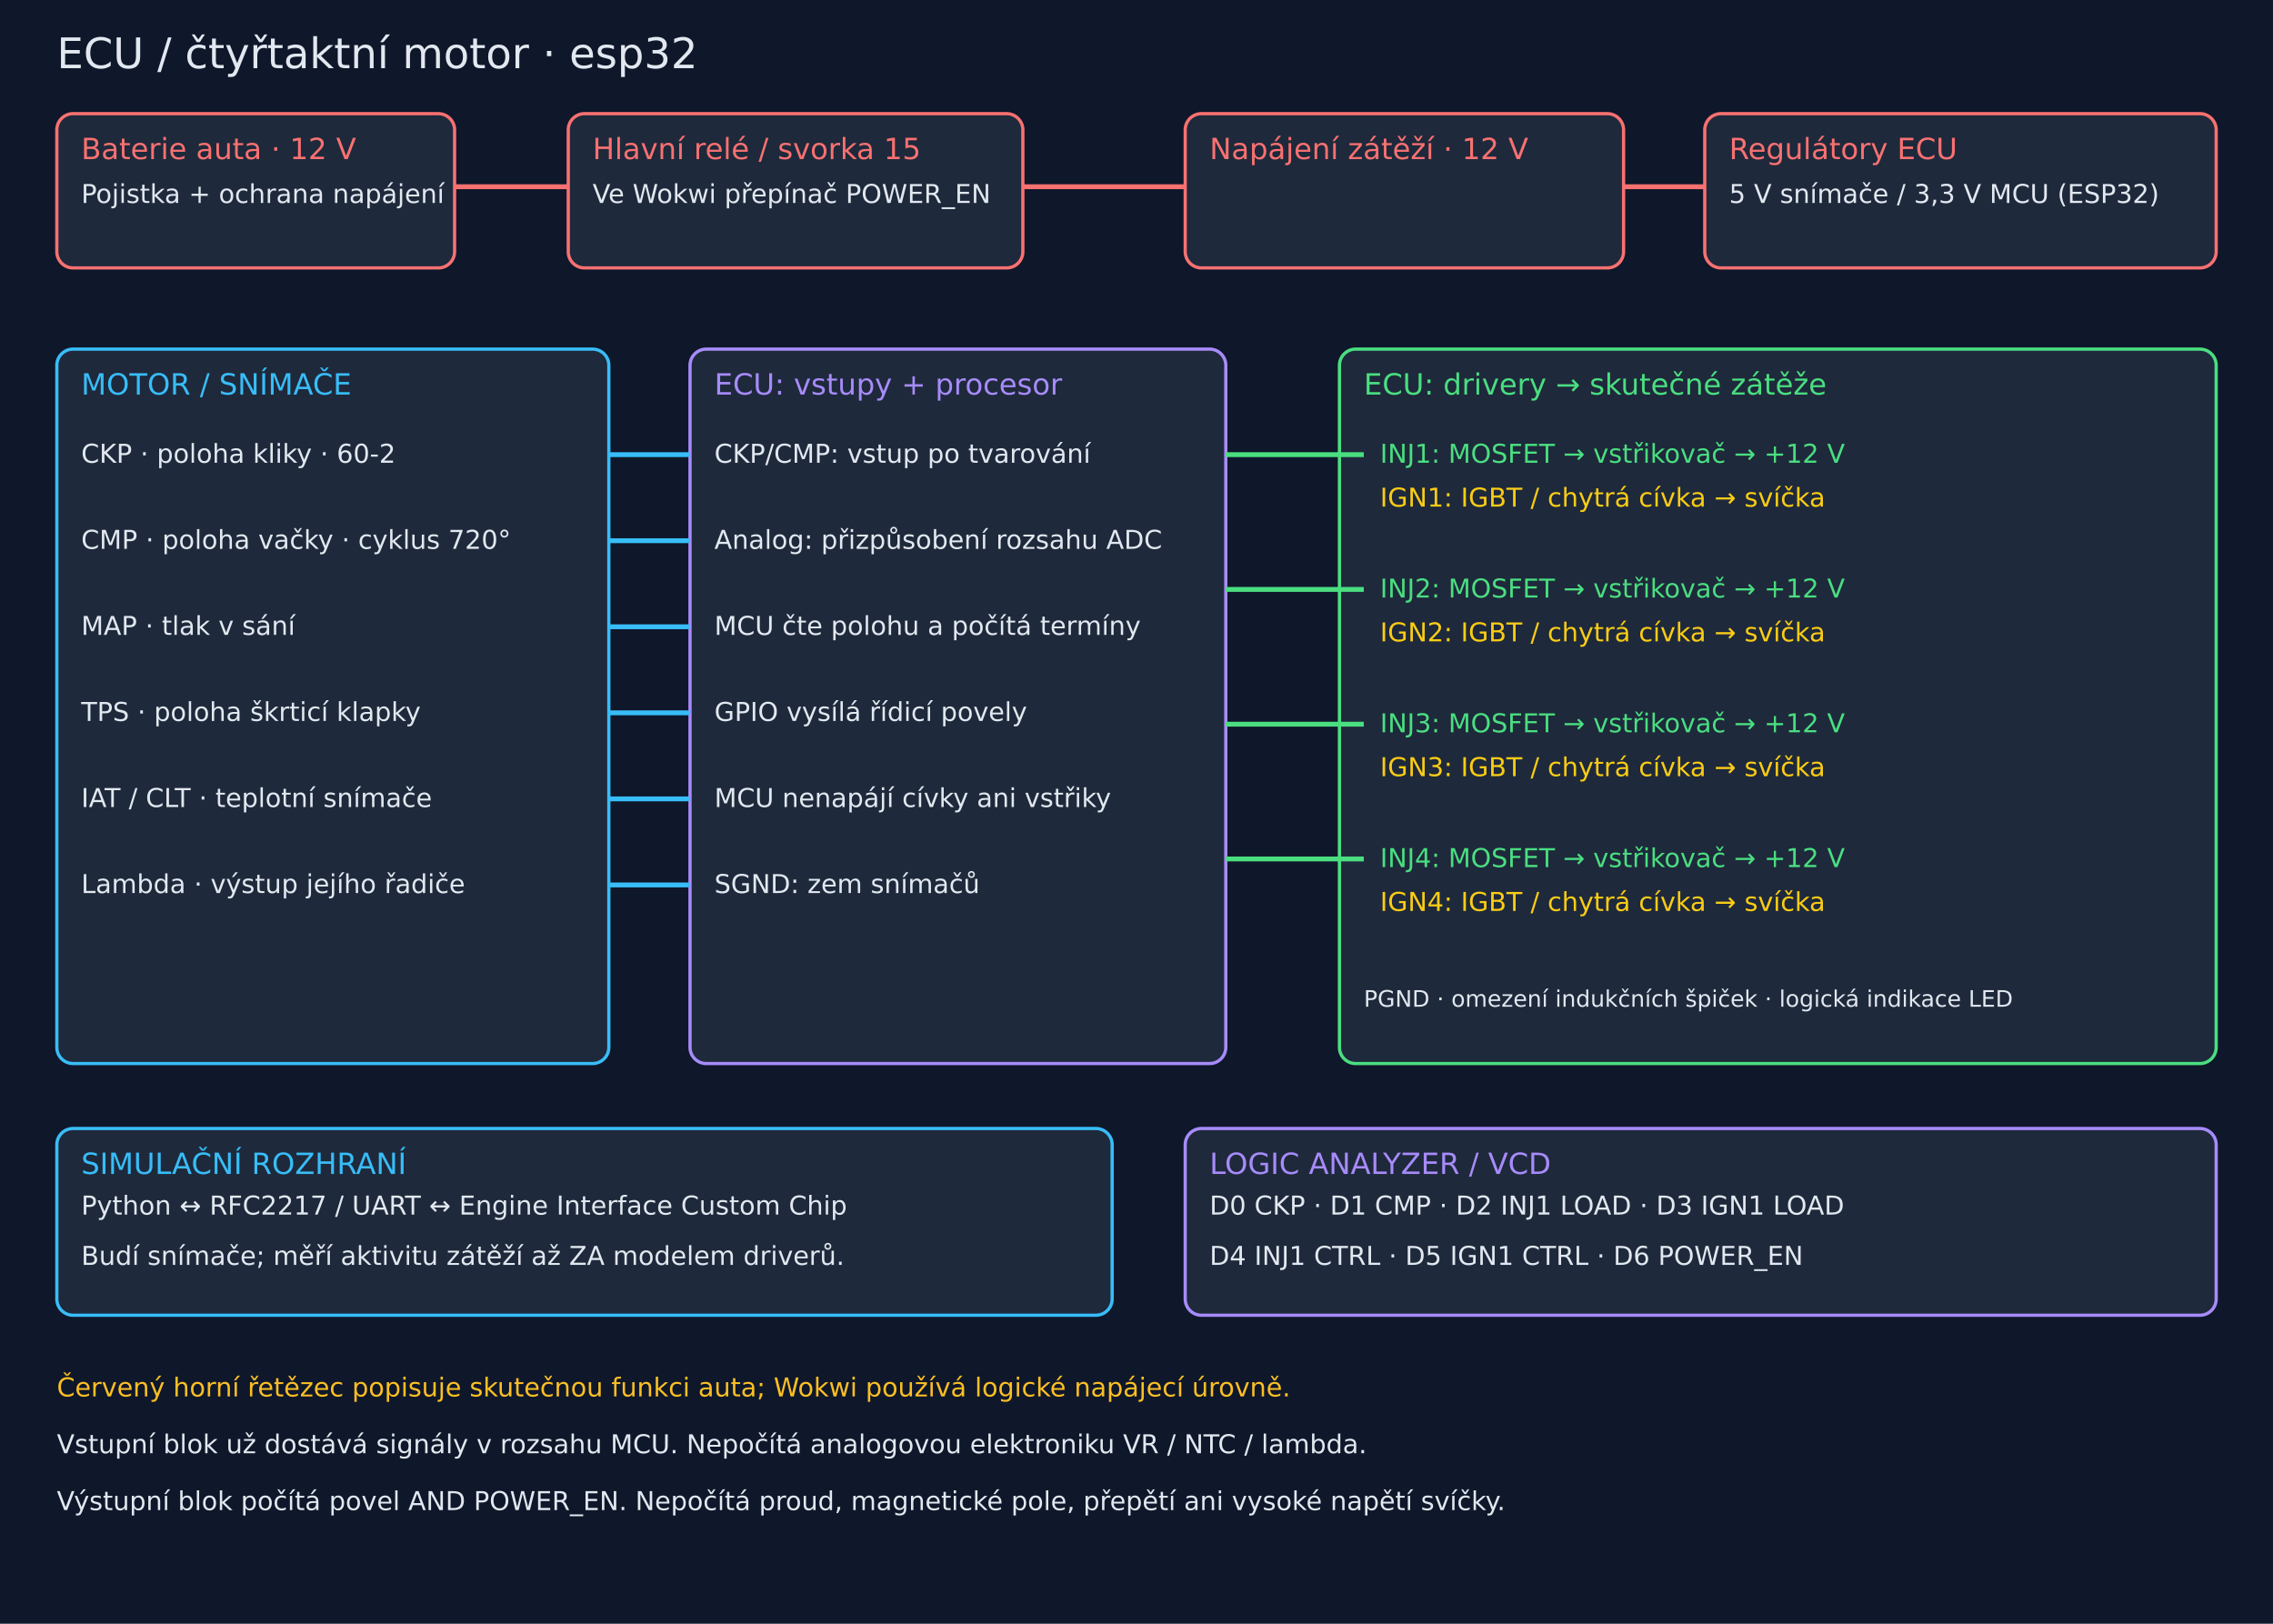
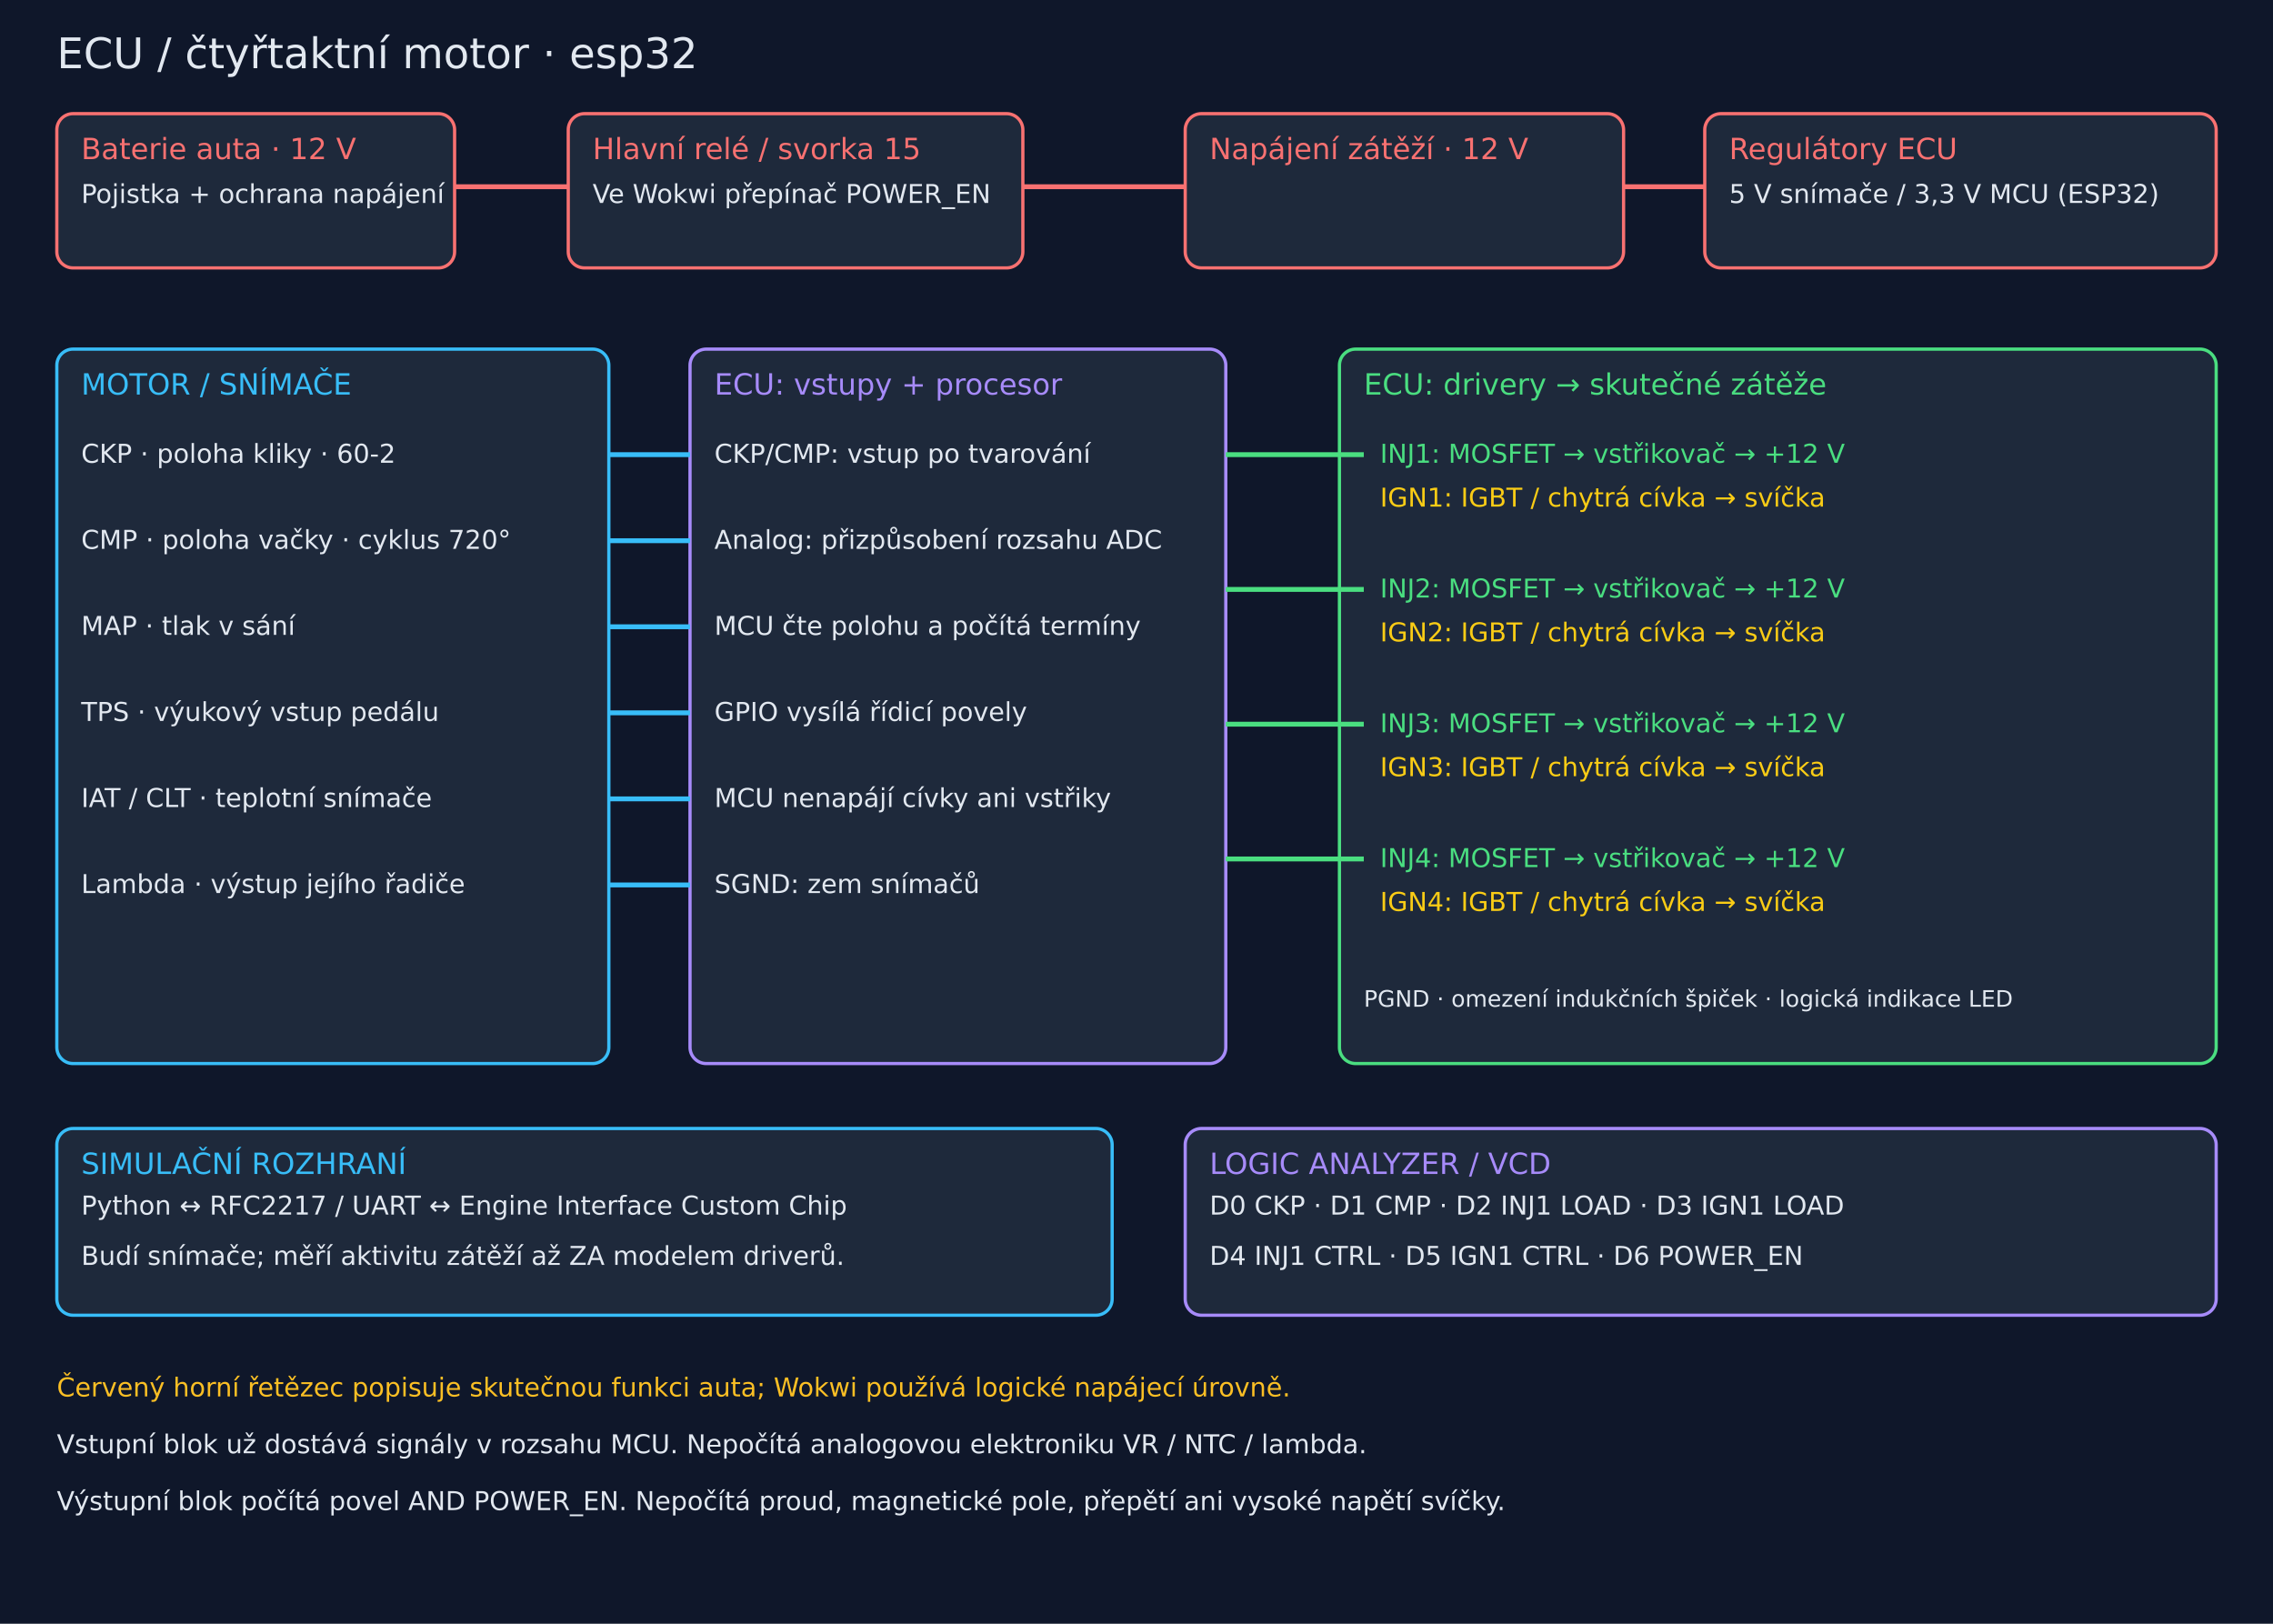
<svg xmlns="http://www.w3.org/2000/svg" viewBox="0 0 1400 1000" role="img" aria-labelledby="title desc">
  <rect width="1400" height="1000" fill="#0f172a" />
  <g font-family="DejaVu Sans,Arial,sans-serif" fill="#e2e8f0">
    <text x="35" y="42" font-size="26" fill="#e2e8f0">ECU / čtyřtaktní motor · esp32</text>
    <rect x="35" y="70" width="245" height="95" rx="10" fill="#1e293b" stroke="#f87171" stroke-width="2" />
    <text x="50" y="98" font-size="18" fill="#f87171">Baterie auta · 12 V</text>
    <text x="50" y="125" font-size="16" fill="#e2e8f0">Pojistka + ochrana napájení</text>
    <path d="M280 115 L350 115" stroke="#f87171" stroke-width="3" fill="none" />
    <rect x="350" y="70" width="280" height="95" rx="10" fill="#1e293b" stroke="#f87171" stroke-width="2" />
    <text x="365" y="98" font-size="18" fill="#f87171">Hlavní relé / svorka 15</text>
    <text x="365" y="125" font-size="16" fill="#e2e8f0">Ve Wokwi přepínač POWER_EN</text>
    <path d="M630 115 L730 115" stroke="#f87171" stroke-width="3" fill="none" />
    <rect x="730" y="70" width="270" height="95" rx="10" fill="#1e293b" stroke="#f87171" stroke-width="2" />
    <text x="745" y="98" font-size="18" fill="#f87171">Napájení zátěží · 12 V</text>
    <rect x="1050" y="70" width="315" height="95" rx="10" fill="#1e293b" stroke="#f87171" stroke-width="2" />
    <text x="1065" y="98" font-size="18" fill="#f87171">Regulátory ECU</text>
    <text x="1065" y="125" font-size="16" fill="#e2e8f0">5 V snímače / 3,3 V MCU (ESP32)</text>
    <path d="M1000 115 L1050 115" stroke="#f87171" stroke-width="3" fill="none" />
    <rect x="35" y="215" width="340" height="440" rx="10" fill="#1e293b" stroke="#38bdf8" stroke-width="2" />
    <text x="50" y="243" font-size="18" fill="#38bdf8">MOTOR / SNÍMAČE</text>
    <rect x="425" y="215" width="330" height="440" rx="10" fill="#1e293b" stroke="#a78bfa" stroke-width="2" />
    <text x="440" y="243" font-size="18" fill="#a78bfa">ECU: vstupy + procesor</text>
    <rect x="825" y="215" width="540" height="440" rx="10" fill="#1e293b" stroke="#4ade80" stroke-width="2" />
    <text x="840" y="243" font-size="18" fill="#4ade80">ECU: drivery → skutečné zátěže</text>
    <text x="50" y="285" font-size="16" fill="#e2e8f0">CKP · poloha kliky · 60-2</text>
    <path d="M375 280 L425 280" stroke="#38bdf8" stroke-width="3" fill="none" />
    <text x="50" y="338" font-size="16" fill="#e2e8f0">CMP · poloha vačky · cyklus 720°</text>
    <path d="M375 333 L425 333" stroke="#38bdf8" stroke-width="3" fill="none" />
    <text x="50" y="391" font-size="16" fill="#e2e8f0">MAP · tlak v sání</text>
    <path d="M375 386 L425 386" stroke="#38bdf8" stroke-width="3" fill="none" />
-     <text x="50" y="444" font-size="16" fill="#e2e8f0">TPS · poloha škrticí klapky</text>
+     <text x="50" y="444" font-size="16" fill="#e2e8f0">TPS · výukový vstup pedálu</text>
    <path d="M375 439 L425 439" stroke="#38bdf8" stroke-width="3" fill="none" />
    <text x="50" y="497" font-size="16" fill="#e2e8f0">IAT / CLT · teplotní snímače</text>
    <path d="M375 492 L425 492" stroke="#38bdf8" stroke-width="3" fill="none" />
    <text x="50" y="550" font-size="16" fill="#e2e8f0">Lambda · výstup jejího řadiče</text>
    <path d="M375 545 L425 545" stroke="#38bdf8" stroke-width="3" fill="none" />
    <text x="440" y="285" font-size="16" fill="#e2e8f0">CKP/CMP: vstup po tvarování</text>
    <text x="440" y="338" font-size="16" fill="#e2e8f0">Analog: přizpůsobení rozsahu ADC</text>
    <text x="440" y="391" font-size="16" fill="#e2e8f0">MCU čte polohu a počítá termíny</text>
    <text x="440" y="444" font-size="16" fill="#e2e8f0">GPIO vysílá řídicí povely</text>
    <text x="440" y="497" font-size="16" fill="#e2e8f0">MCU nenapájí cívky ani vstřiky</text>
    <text x="440" y="550" font-size="16" fill="#e2e8f0">SGND: zem snímačů</text>
    <path d="M755 280 L840 280" stroke="#4ade80" stroke-width="3" fill="none" />
    <text x="850" y="285" font-size="16" fill="#4ade80">INJ1: MOSFET → vstřikovač → +12 V</text>
    <text x="850" y="312" font-size="16" fill="#facc15">IGN1: IGBT / chytrá cívka → svíčka</text>
    <path d="M755 363 L840 363" stroke="#4ade80" stroke-width="3" fill="none" />
    <text x="850" y="368" font-size="16" fill="#4ade80">INJ2: MOSFET → vstřikovač → +12 V</text>
    <text x="850" y="395" font-size="16" fill="#facc15">IGN2: IGBT / chytrá cívka → svíčka</text>
    <path d="M755 446 L840 446" stroke="#4ade80" stroke-width="3" fill="none" />
    <text x="850" y="451" font-size="16" fill="#4ade80">INJ3: MOSFET → vstřikovač → +12 V</text>
    <text x="850" y="478" font-size="16" fill="#facc15">IGN3: IGBT / chytrá cívka → svíčka</text>
    <path d="M755 529 L840 529" stroke="#4ade80" stroke-width="3" fill="none" />
    <text x="850" y="534" font-size="16" fill="#4ade80">INJ4: MOSFET → vstřikovač → +12 V</text>
    <text x="850" y="561" font-size="16" fill="#facc15">IGN4: IGBT / chytrá cívka → svíčka</text>
    <text x="840" y="620" font-size="14" fill="#e2e8f0">PGND · omezení indukčních špiček · logická indikace LED</text>
    <rect x="35" y="695" width="650" height="115" rx="10" fill="#1e293b" stroke="#38bdf8" stroke-width="2" />
    <text x="50" y="723" font-size="18" fill="#38bdf8">SIMULAČNÍ ROZHRANÍ</text>
    <text x="50" y="748" font-size="16" fill="#e2e8f0">Python ↔ RFC2217 / UART ↔ Engine Interface Custom Chip</text>
    <text x="50" y="779" font-size="16" fill="#e2e8f0">Budí snímače; měří aktivitu zátěží až ZA modelem driverů.</text>
    <rect x="730" y="695" width="635" height="115" rx="10" fill="#1e293b" stroke="#a78bfa" stroke-width="2" />
    <text x="745" y="723" font-size="18" fill="#a78bfa">LOGIC ANALYZER / VCD</text>
    <text x="745" y="748" font-size="16" fill="#e2e8f0">D0 CKP · D1 CMP · D2 INJ1 LOAD · D3 IGN1 LOAD</text>
    <text x="745" y="779" font-size="16" fill="#e2e8f0">D4 INJ1 CTRL · D5 IGN1 CTRL · D6 POWER_EN</text>
    <text x="35" y="860" font-size="16" fill="#fbbf24">Červený horní řetězec popisuje skutečnou funkci auta; Wokwi používá logické napájecí úrovně.</text>
    <text x="35" y="895" font-size="16" fill="#e2e8f0">Vstupní blok už dostává signály v rozsahu MCU. Nepočítá analogovou elektroniku VR / NTC / lambda.</text>
    <text x="35" y="930" font-size="16" fill="#e2e8f0">Výstupní blok počítá povel AND POWER_EN. Nepočítá proud, magnetické pole, přepětí ani vysoké napětí svíčky.</text>
  </g>
</svg>
